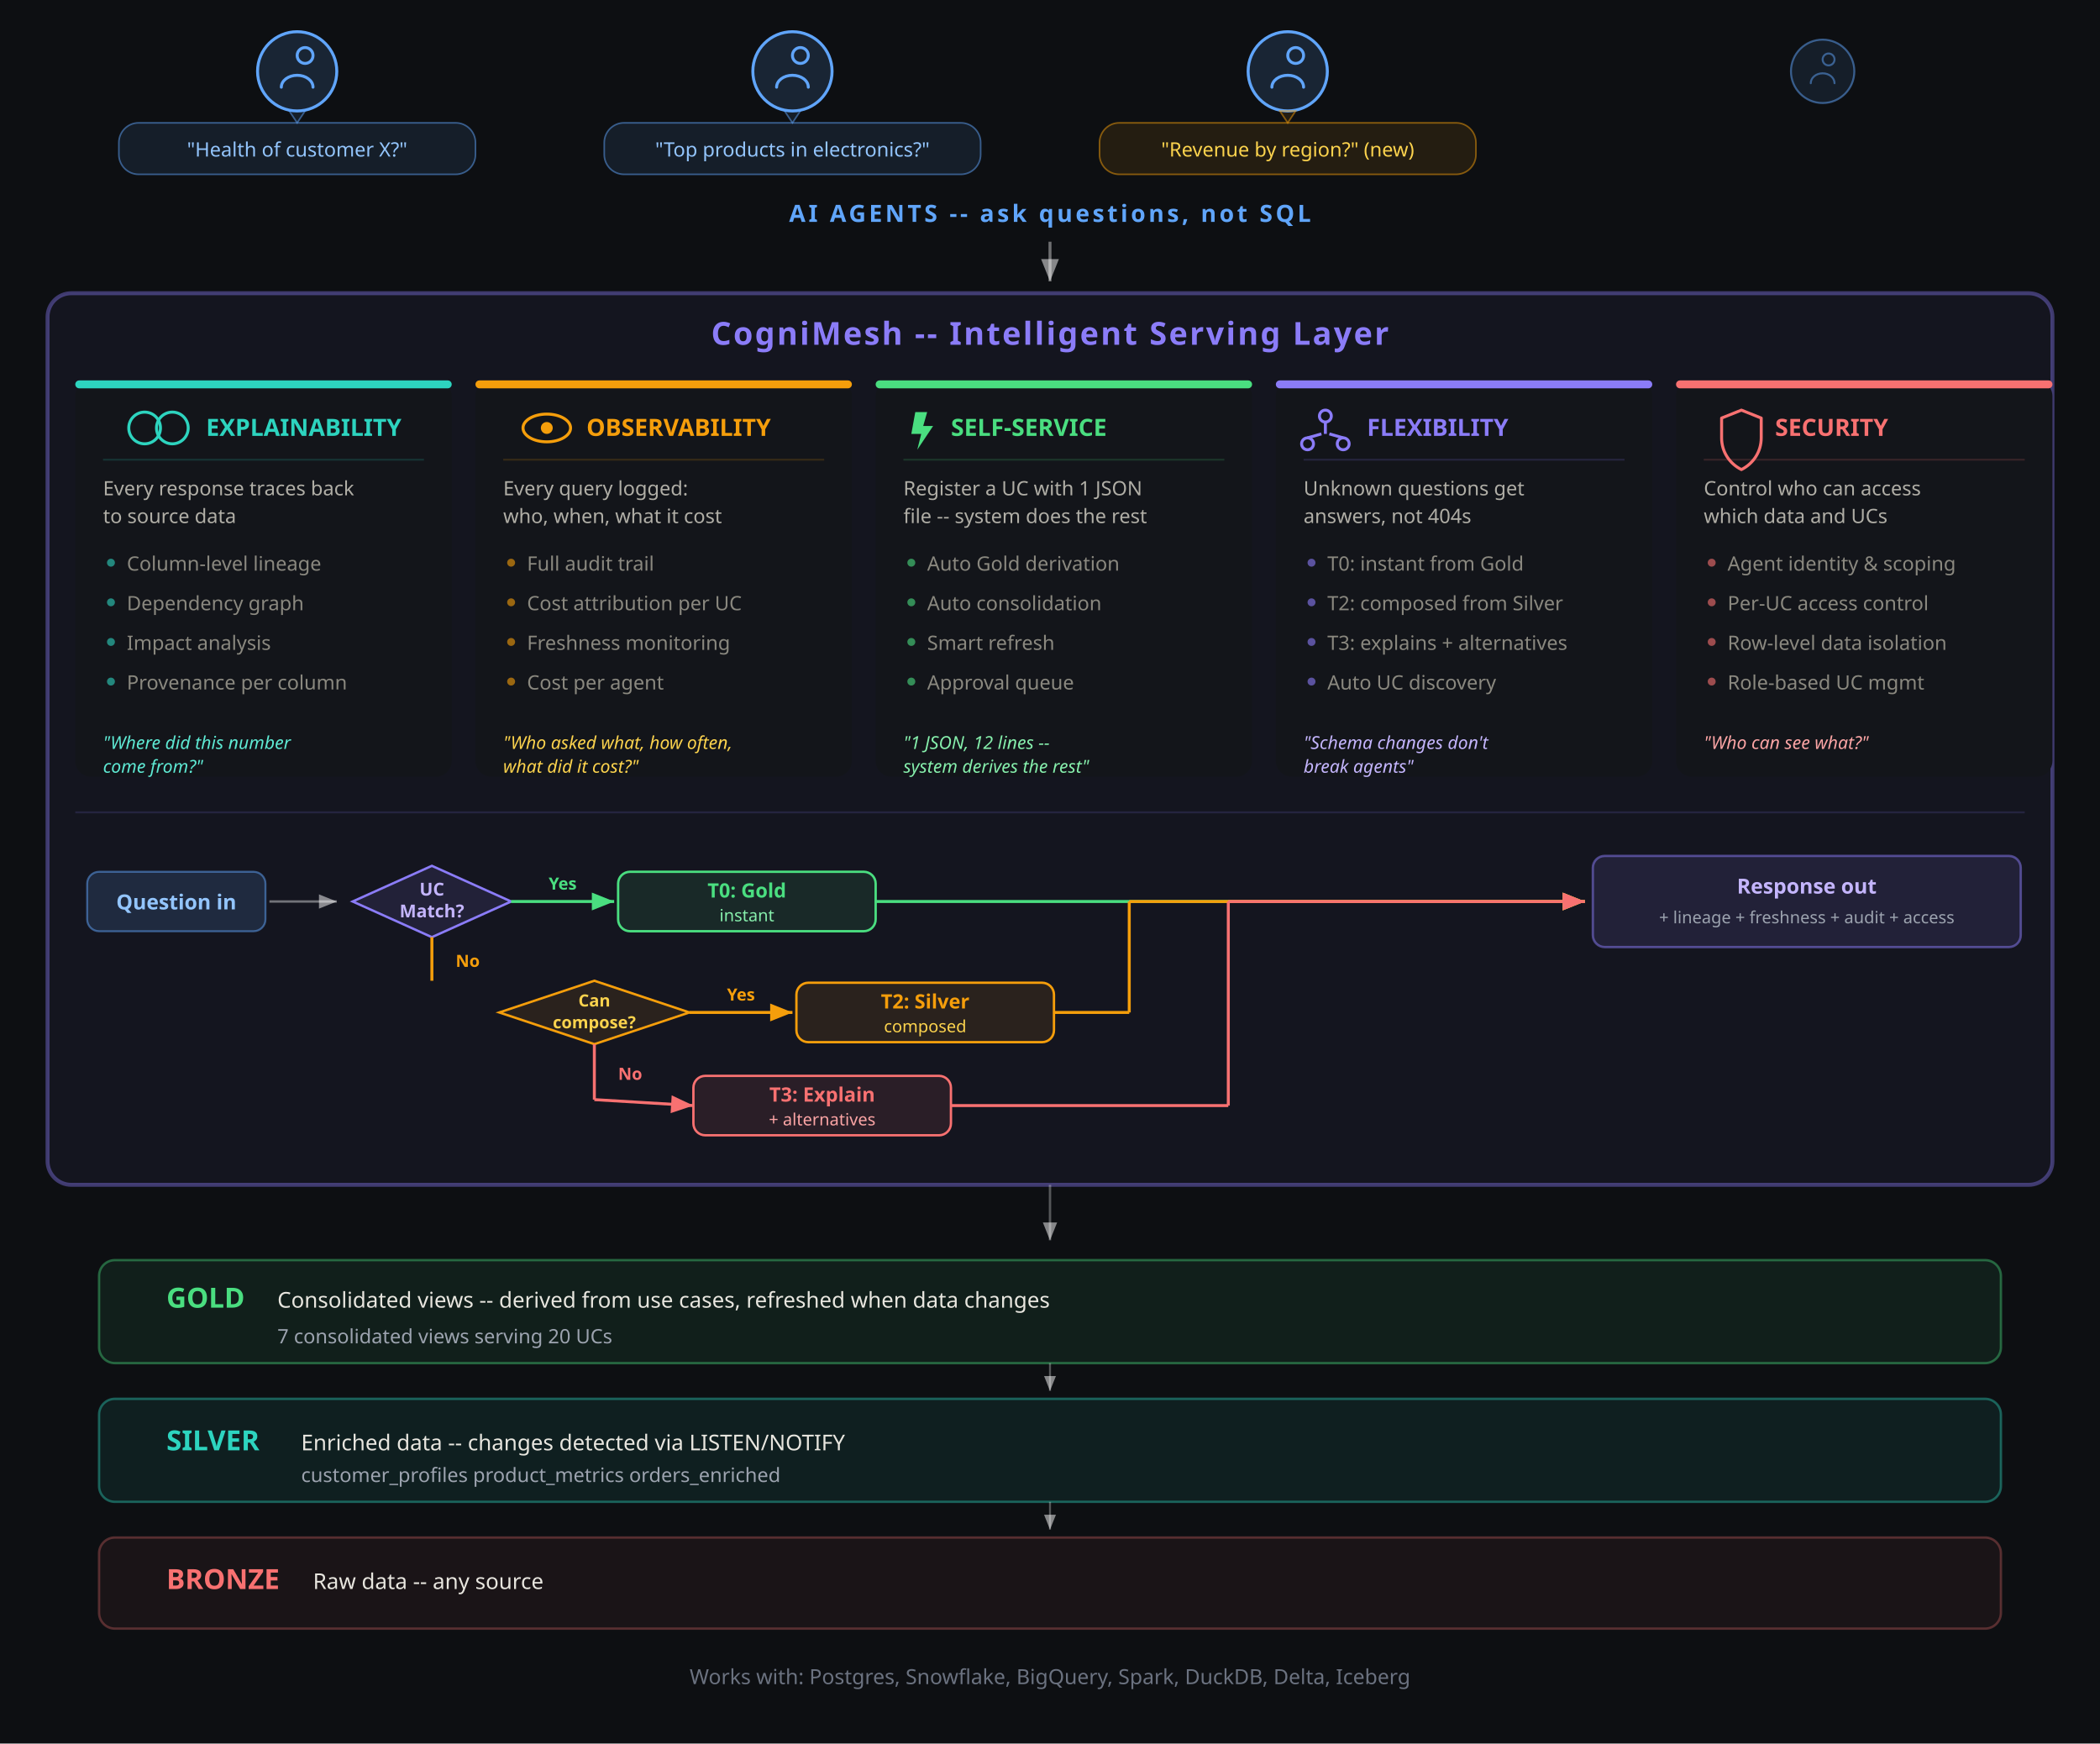
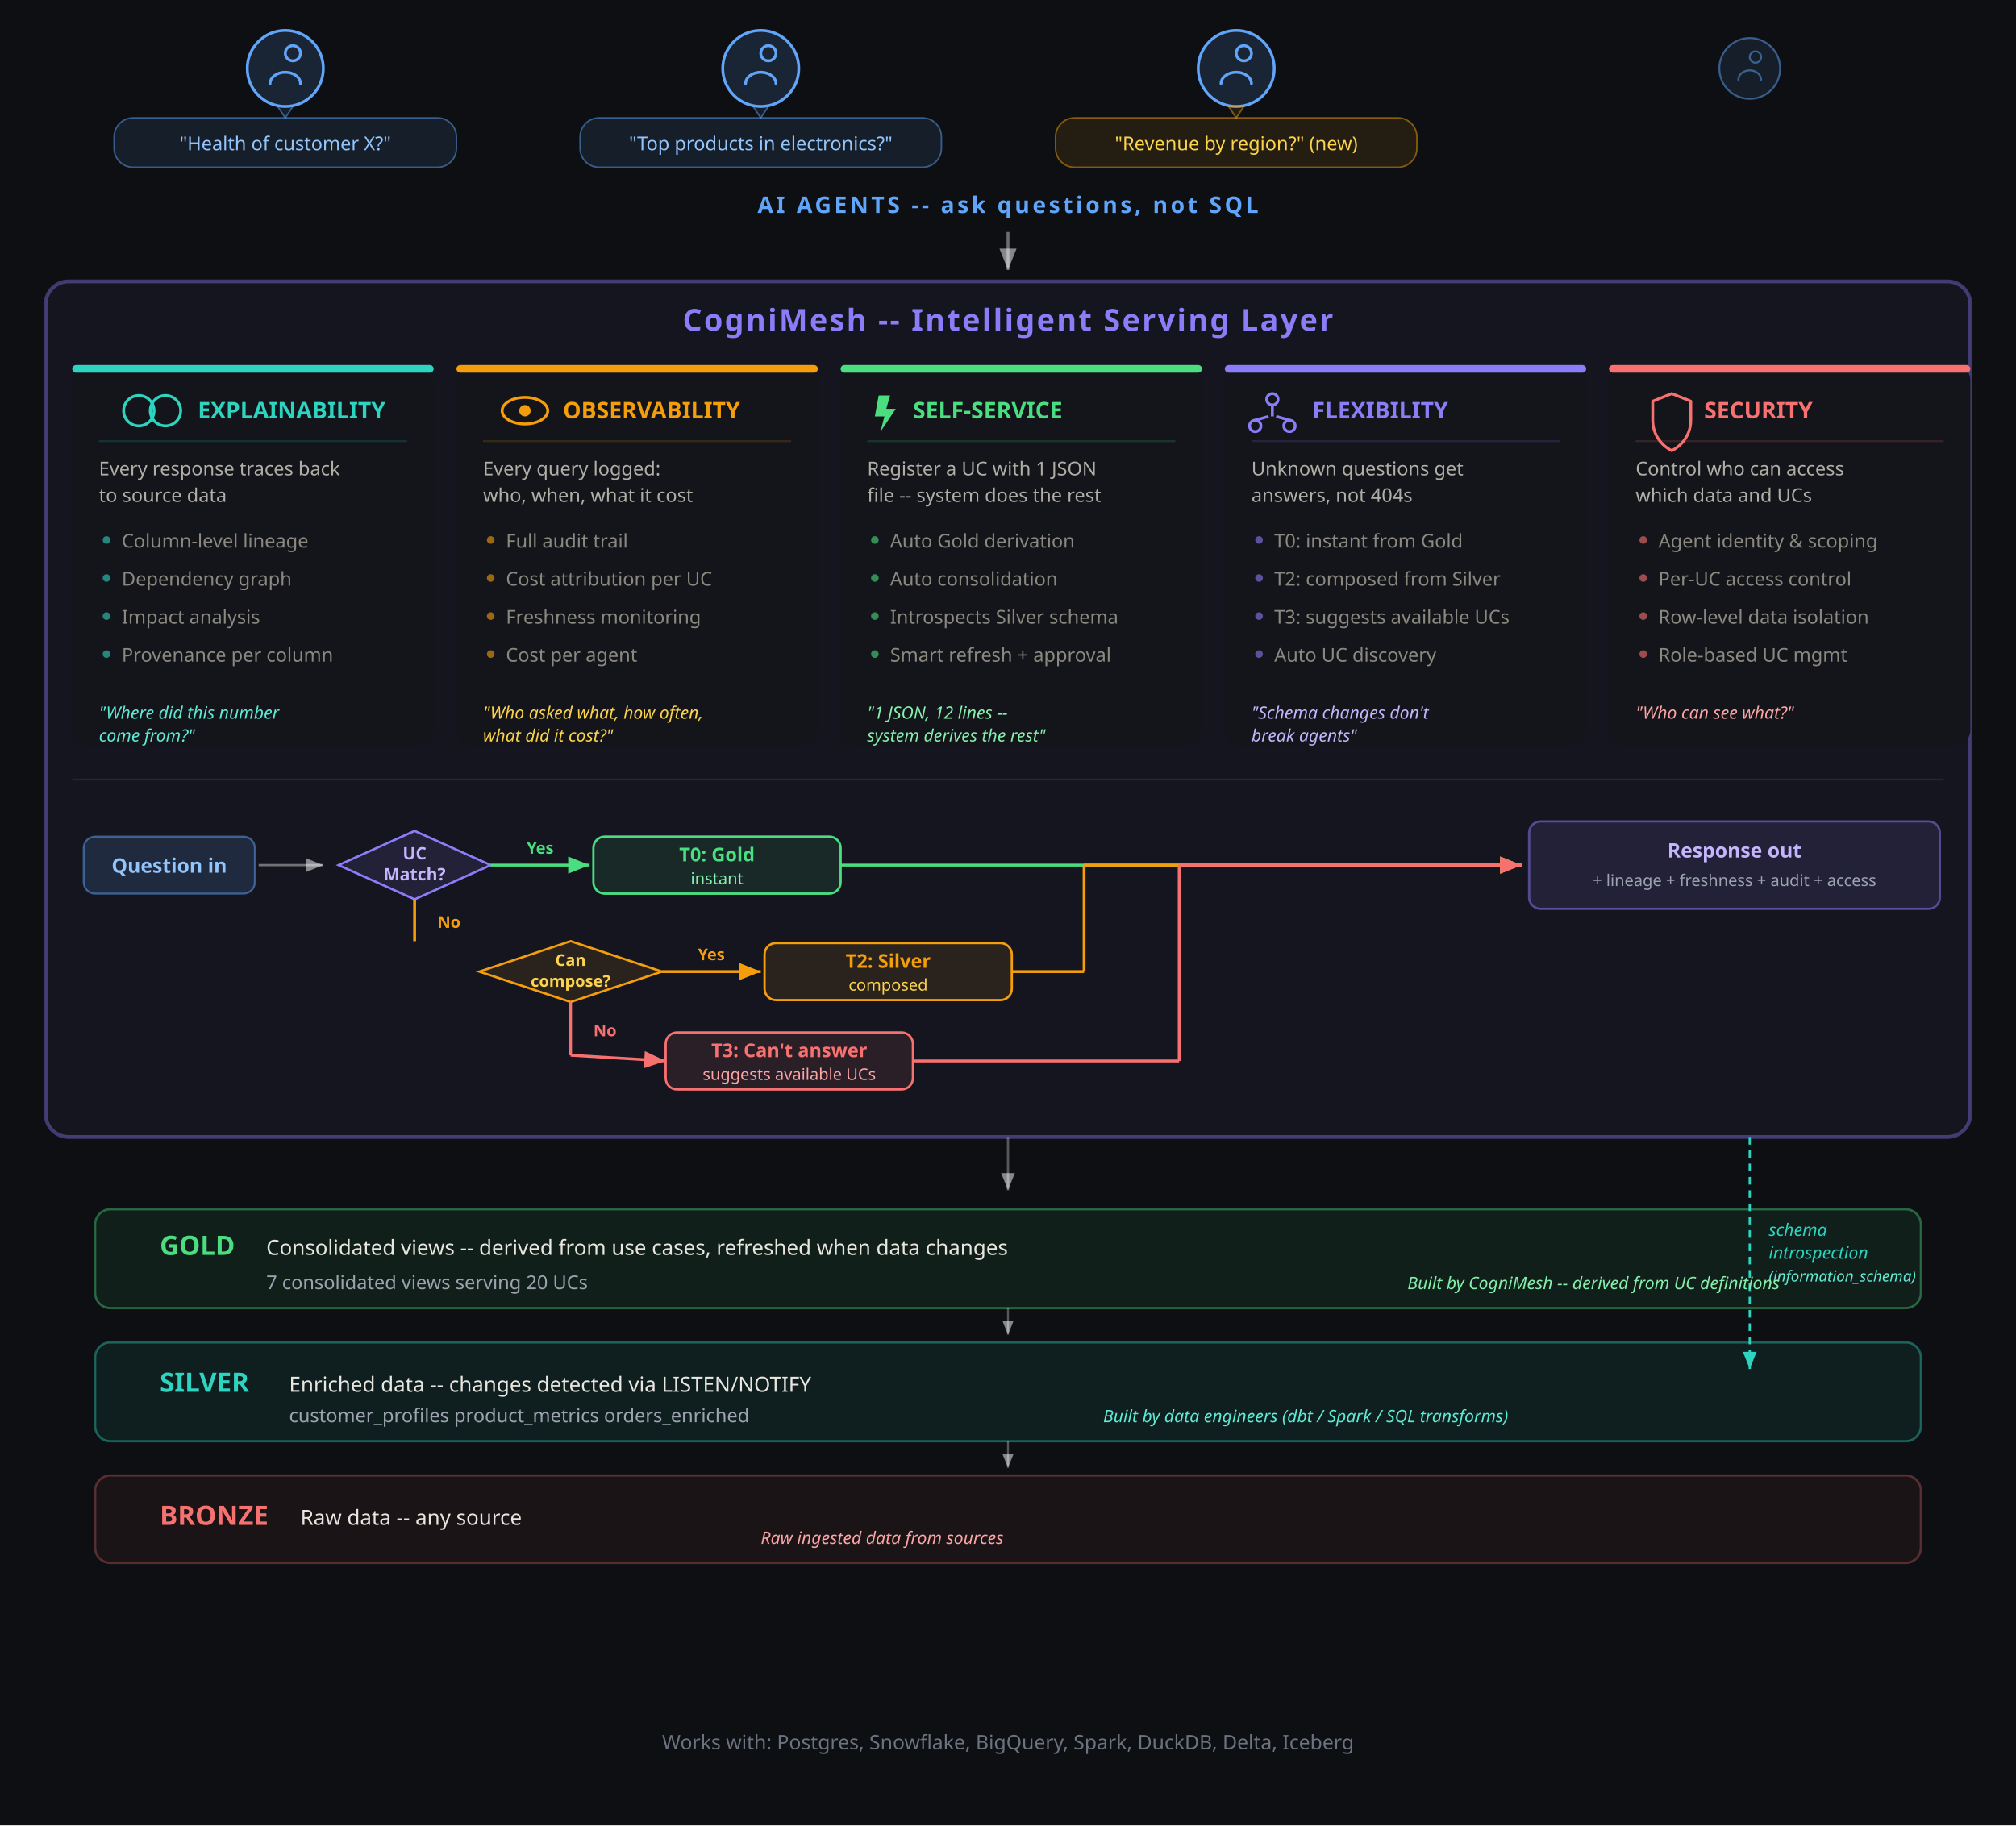
- <svg xmlns="http://www.w3.org/2000/svg" viewBox="0 0 1060 880" width="1060" height="880">
+ <svg xmlns="http://www.w3.org/2000/svg" viewBox="0 0 1060 960" width="1060" height="960">
  <defs>
    <marker id="arrow" viewBox="0 0 10 8" refX="10" refY="4" markerWidth="8" markerHeight="6" orient="auto-start-reverse">
      <path d="M0,0 L10,4 L0,8 Z" fill="rgba(255,255,255,0.5)" />
    </marker>
    <marker id="arrowPurple" viewBox="0 0 10 8" refX="10" refY="4" markerWidth="8" markerHeight="6" orient="auto-start-reverse">
      <path d="M0,0 L10,4 L0,8 Z" fill="rgba(139,124,248,0.7)" />
    </marker>
    <marker id="arrowGreen" viewBox="0 0 10 8" refX="10" refY="4" markerWidth="8" markerHeight="6" orient="auto-start-reverse">
      <path d="M0,0 L10,4 L0,8 Z" fill="#4ade80" />
    </marker>
    <marker id="arrowAmber" viewBox="0 0 10 8" refX="10" refY="4" markerWidth="8" markerHeight="6" orient="auto-start-reverse">
      <path d="M0,0 L10,4 L0,8 Z" fill="#f59e0b" />
    </marker>
    <marker id="arrowCoral" viewBox="0 0 10 8" refX="10" refY="4" markerWidth="8" markerHeight="6" orient="auto-start-reverse">
      <path d="M0,0 L10,4 L0,8 Z" fill="#f87171" />
    </marker>
+     <marker id="arrowTeal" viewBox="0 0 10 8" refX="10" refY="4" markerWidth="8" markerHeight="6" orient="auto-start-reverse">
+       <path d="M0,0 L10,4 L0,8 Z" fill="#2dd4bf" />
+     </marker>
  </defs>
-   <rect width="1060" height="880" fill="#0d0f12" />
+   <rect width="1060" height="960" fill="#0d0f12" />
  <circle cx="150" cy="36" r="20" fill="rgba(96,165,250,0.15)" stroke="#60a5fa" stroke-width="1.5" />
  <path d="M150,28 a4,4 0 1,1 0,0.01 M142,44 a8,6 0 0,1 16,0" fill="none" stroke="#60a5fa" stroke-width="1.5" stroke-linecap="round" />
  <rect x="60" y="62" width="180" height="26" rx="10" fill="rgba(96,165,250,0.1)" stroke="#60a5fa" stroke-width="0.8" stroke-opacity="0.5" />
  <path d="M150,62 l-4,-6 l8,0 Z" fill="rgba(96,165,250,0.1)" stroke="#60a5fa" stroke-width="0.8" stroke-opacity="0.5" />
  <text x="150" y="79" text-anchor="middle" fill="#93c5fd" font-size="10" font-family="system-ui,sans-serif">"Health of customer X?"</text>
  <circle cx="400" cy="36" r="20" fill="rgba(96,165,250,0.15)" stroke="#60a5fa" stroke-width="1.5" />
  <path d="M400,28 a4,4 0 1,1 0,0.01 M392,44 a8,6 0 0,1 16,0" fill="none" stroke="#60a5fa" stroke-width="1.5" stroke-linecap="round" />
  <rect x="305" y="62" width="190" height="26" rx="10" fill="rgba(96,165,250,0.1)" stroke="#60a5fa" stroke-width="0.8" stroke-opacity="0.5" />
  <path d="M400,62 l-4,-6 l8,0 Z" fill="rgba(96,165,250,0.1)" stroke="#60a5fa" stroke-width="0.8" stroke-opacity="0.5" />
  <text x="400" y="79" text-anchor="middle" fill="#93c5fd" font-size="10" font-family="system-ui,sans-serif">"Top products in electronics?"</text>
  <circle cx="650" cy="36" r="20" fill="rgba(96,165,250,0.15)" stroke="#60a5fa" stroke-width="1.5" />
  <path d="M650,28 a4,4 0 1,1 0,0.01 M642,44 a8,6 0 0,1 16,0" fill="none" stroke="#60a5fa" stroke-width="1.5" stroke-linecap="round" />
  <rect x="555" y="62" width="190" height="26" rx="10" fill="rgba(245,158,11,0.1)" stroke="#f59e0b" stroke-width="0.8" stroke-opacity="0.5" />
  <path d="M650,62 l-4,-6 l8,0 Z" fill="rgba(245,158,11,0.1)" stroke="#f59e0b" stroke-width="0.8" stroke-opacity="0.5" />
  <text x="650" y="79" text-anchor="middle" fill="#fcd34d" font-size="10" font-family="system-ui,sans-serif">"Revenue by region?" (new)</text>
  <circle cx="920" cy="36" r="16" fill="rgba(96,165,250,0.1)" stroke="#60a5fa" stroke-width="1" stroke-opacity="0.5" />
  <path d="M920,30 a3,3 0 1,1 0,0.01 M914,42 a6,5 0 0,1 12,0" fill="none" stroke="#60a5fa" stroke-width="1" stroke-opacity="0.5" stroke-linecap="round" />
  <text x="530" y="112" text-anchor="middle" fill="#60a5fa" font-size="12" font-weight="bold" font-family="system-ui,sans-serif" letter-spacing="1.5">AI AGENTS -- ask questions, not SQL</text>
  <line x1="530" y1="122" x2="530" y2="142" stroke="rgba(255,255,255,0.4)" stroke-width="1.5" marker-end="url(#arrow)" />
  <rect x="24" y="148" width="1012" height="450" rx="12" fill="rgba(139,124,248,0.06)" stroke="#8b7cf8" stroke-width="2" stroke-opacity="0.4" />
  <text x="530" y="174" text-anchor="middle" fill="#8b7cf8" font-size="16" font-weight="bold" font-family="system-ui,sans-serif" letter-spacing="1">CogniMesh -- Intelligent Serving Layer</text>
  <rect x="38" y="192" width="190" height="200" rx="8" fill="#13151a" />
  <rect x="38" y="192" width="190" height="4" rx="2" fill="#2dd4bf" />
  <circle cx="73" cy="216" r="8" fill="none" stroke="#2dd4bf" stroke-width="1.5" />
  <circle cx="87" cy="216" r="8" fill="none" stroke="#2dd4bf" stroke-width="1.5" />
  <text x="104" y="220" fill="#2dd4bf" font-size="12" font-weight="bold" font-family="system-ui,sans-serif">EXPLAINABILITY</text>
  <line x1="52" y1="232" x2="214" y2="232" stroke="rgba(45,212,191,0.15)" stroke-width="1" />
  <text x="52" y="250" fill="#b0aea6" font-size="10" font-family="system-ui,sans-serif">Every response traces back</text>
  <text x="52" y="264" fill="#b0aea6" font-size="10" font-family="system-ui,sans-serif">to source data</text>
  <circle cx="56" cy="284" r="2" fill="#2dd4bf" fill-opacity="0.6" />
  <text x="64" y="288" fill="#8a887f" font-size="10" font-family="system-ui,sans-serif">Column-level lineage</text>
  <circle cx="56" cy="304" r="2" fill="#2dd4bf" fill-opacity="0.6" />
  <text x="64" y="308" fill="#8a887f" font-size="10" font-family="system-ui,sans-serif">Dependency graph</text>
  <circle cx="56" cy="324" r="2" fill="#2dd4bf" fill-opacity="0.6" />
  <text x="64" y="328" fill="#8a887f" font-size="10" font-family="system-ui,sans-serif">Impact analysis</text>
  <circle cx="56" cy="344" r="2" fill="#2dd4bf" fill-opacity="0.6" />
  <text x="64" y="348" fill="#8a887f" font-size="10" font-family="system-ui,sans-serif">Provenance per column</text>
  <text x="52" y="378" fill="#5eead4" font-size="9" font-family="system-ui,sans-serif" font-style="italic">"Where did this number</text>
  <text x="52" y="390" fill="#5eead4" font-size="9" font-family="system-ui,sans-serif" font-style="italic"> come from?"</text>
  <rect x="240" y="192" width="190" height="200" rx="8" fill="#13151a" />
  <rect x="240" y="192" width="190" height="4" rx="2" fill="#f59e0b" />
  <ellipse cx="276" cy="216" rx="12" ry="7" fill="none" stroke="#f59e0b" stroke-width="1.5" />
  <circle cx="276" cy="216" r="3" fill="#f59e0b" />
  <text x="296" y="220" fill="#f59e0b" font-size="12" font-weight="bold" font-family="system-ui,sans-serif">OBSERVABILITY</text>
  <line x1="254" y1="232" x2="416" y2="232" stroke="rgba(245,158,11,0.15)" stroke-width="1" />
  <text x="254" y="250" fill="#b0aea6" font-size="10" font-family="system-ui,sans-serif">Every query logged:</text>
  <text x="254" y="264" fill="#b0aea6" font-size="10" font-family="system-ui,sans-serif">who, when, what it cost</text>
  <circle cx="258" cy="284" r="2" fill="#f59e0b" fill-opacity="0.6" />
  <text x="266" y="288" fill="#8a887f" font-size="10" font-family="system-ui,sans-serif">Full audit trail</text>
  <circle cx="258" cy="304" r="2" fill="#f59e0b" fill-opacity="0.6" />
  <text x="266" y="308" fill="#8a887f" font-size="10" font-family="system-ui,sans-serif">Cost attribution per UC</text>
  <circle cx="258" cy="324" r="2" fill="#f59e0b" fill-opacity="0.6" />
  <text x="266" y="328" fill="#8a887f" font-size="10" font-family="system-ui,sans-serif">Freshness monitoring</text>
  <circle cx="258" cy="344" r="2" fill="#f59e0b" fill-opacity="0.6" />
  <text x="266" y="348" fill="#8a887f" font-size="10" font-family="system-ui,sans-serif">Cost per agent</text>
  <text x="254" y="378" fill="#fcd34d" font-size="9" font-family="system-ui,sans-serif" font-style="italic">"Who asked what, how often,</text>
  <text x="254" y="390" fill="#fcd34d" font-size="9" font-family="system-ui,sans-serif" font-style="italic"> what did it cost?"</text>
  <rect x="442" y="192" width="190" height="200" rx="8" fill="#13151a" />
  <rect x="442" y="192" width="190" height="4" rx="2" fill="#4ade80" />
  <path d="M462,208 l6,0 l-2,7 l5,0 l-8,12 l2,-8 l-5,0 Z" fill="#4ade80" />
  <text x="480" y="220" fill="#4ade80" font-size="12" font-weight="bold" font-family="system-ui,sans-serif">SELF-SERVICE</text>
  <line x1="456" y1="232" x2="618" y2="232" stroke="rgba(74,222,128,0.15)" stroke-width="1" />
  <text x="456" y="250" fill="#b0aea6" font-size="10" font-family="system-ui,sans-serif">Register a UC with 1 JSON</text>
  <text x="456" y="264" fill="#b0aea6" font-size="10" font-family="system-ui,sans-serif">file -- system does the rest</text>
  <circle cx="460" cy="284" r="2" fill="#4ade80" fill-opacity="0.6" />
  <text x="468" y="288" fill="#8a887f" font-size="10" font-family="system-ui,sans-serif">Auto Gold derivation</text>
  <circle cx="460" cy="304" r="2" fill="#4ade80" fill-opacity="0.6" />
  <text x="468" y="308" fill="#8a887f" font-size="10" font-family="system-ui,sans-serif">Auto consolidation</text>
  <circle cx="460" cy="324" r="2" fill="#4ade80" fill-opacity="0.6" />
-   <text x="468" y="328" fill="#8a887f" font-size="10" font-family="system-ui,sans-serif">Smart refresh</text>
+   <text x="468" y="328" fill="#8a887f" font-size="10" font-family="system-ui,sans-serif">Introspects Silver schema</text>
  <circle cx="460" cy="344" r="2" fill="#4ade80" fill-opacity="0.6" />
-   <text x="468" y="348" fill="#8a887f" font-size="10" font-family="system-ui,sans-serif">Approval queue</text>
+   <text x="468" y="348" fill="#8a887f" font-size="10" font-family="system-ui,sans-serif">Smart refresh + approval</text>
  <text x="456" y="378" fill="#86efac" font-size="9" font-family="system-ui,sans-serif" font-style="italic">"1 JSON, 12 lines --</text>
  <text x="456" y="390" fill="#86efac" font-size="9" font-family="system-ui,sans-serif" font-style="italic"> system derives the rest"</text>
  <rect x="644" y="192" width="190" height="200" rx="8" fill="#13151a" />
  <rect x="644" y="192" width="190" height="4" rx="2" fill="#8b7cf8" />
  <circle cx="669" cy="210" r="3" fill="none" stroke="#8b7cf8" stroke-width="1.5" />
  <line x1="669" y1="213" x2="669" y2="219" stroke="#8b7cf8" stroke-width="1.5" />
  <circle cx="660" cy="224" r="3" fill="none" stroke="#8b7cf8" stroke-width="1.5" />
  <circle cx="678" cy="224" r="3" fill="none" stroke="#8b7cf8" stroke-width="1.5" />
  <line x1="667" y1="219" x2="660" y2="221" stroke="#8b7cf8" stroke-width="1.5" />
  <line x1="671" y1="219" x2="678" y2="221" stroke="#8b7cf8" stroke-width="1.5" />
  <text x="690" y="220" fill="#8b7cf8" font-size="12" font-weight="bold" font-family="system-ui,sans-serif">FLEXIBILITY</text>
  <line x1="658" y1="232" x2="820" y2="232" stroke="rgba(139,124,248,0.15)" stroke-width="1" />
  <text x="658" y="250" fill="#b0aea6" font-size="10" font-family="system-ui,sans-serif">Unknown questions get</text>
  <text x="658" y="264" fill="#b0aea6" font-size="10" font-family="system-ui,sans-serif">answers, not 404s</text>
  <circle cx="662" cy="284" r="2" fill="#8b7cf8" fill-opacity="0.6" />
  <text x="670" y="288" fill="#8a887f" font-size="10" font-family="system-ui,sans-serif">T0: instant from Gold</text>
  <circle cx="662" cy="304" r="2" fill="#8b7cf8" fill-opacity="0.6" />
  <text x="670" y="308" fill="#8a887f" font-size="10" font-family="system-ui,sans-serif">T2: composed from Silver</text>
  <circle cx="662" cy="324" r="2" fill="#8b7cf8" fill-opacity="0.6" />
-   <text x="670" y="328" fill="#8a887f" font-size="10" font-family="system-ui,sans-serif">T3: explains + alternatives</text>
+   <text x="670" y="328" fill="#8a887f" font-size="10" font-family="system-ui,sans-serif">T3: suggests available UCs</text>
  <circle cx="662" cy="344" r="2" fill="#8b7cf8" fill-opacity="0.6" />
  <text x="670" y="348" fill="#8a887f" font-size="10" font-family="system-ui,sans-serif">Auto UC discovery</text>
  <text x="658" y="378" fill="#c4b5fd" font-size="9" font-family="system-ui,sans-serif" font-style="italic">"Schema changes don't</text>
  <text x="658" y="390" fill="#c4b5fd" font-size="9" font-family="system-ui,sans-serif" font-style="italic"> break agents"</text>
  <rect x="846" y="192" width="190" height="200" rx="8" fill="#13151a" />
  <rect x="846" y="192" width="190" height="4" rx="2" fill="#f87171" />
  <path d="M879,207 l-10,4 v10 c0,7 4,13 10,16 c6,-3 10,-9 10,-16 v-10 Z" fill="none" stroke="#f87171" stroke-width="1.5" stroke-linejoin="round" />
  <text x="896" y="220" fill="#f87171" font-size="12" font-weight="bold" font-family="system-ui,sans-serif">SECURITY</text>
  <line x1="860" y1="232" x2="1022" y2="232" stroke="rgba(248,113,113,0.15)" stroke-width="1" />
  <text x="860" y="250" fill="#b0aea6" font-size="10" font-family="system-ui,sans-serif">Control who can access</text>
  <text x="860" y="264" fill="#b0aea6" font-size="10" font-family="system-ui,sans-serif">which data and UCs</text>
  <circle cx="864" cy="284" r="2" fill="#f87171" fill-opacity="0.6" />
  <text x="872" y="288" fill="#8a887f" font-size="10" font-family="system-ui,sans-serif">Agent identity &amp; scoping</text>
  <circle cx="864" cy="304" r="2" fill="#f87171" fill-opacity="0.6" />
  <text x="872" y="308" fill="#8a887f" font-size="10" font-family="system-ui,sans-serif">Per-UC access control</text>
  <circle cx="864" cy="324" r="2" fill="#f87171" fill-opacity="0.6" />
  <text x="872" y="328" fill="#8a887f" font-size="10" font-family="system-ui,sans-serif">Row-level data isolation</text>
  <circle cx="864" cy="344" r="2" fill="#f87171" fill-opacity="0.6" />
  <text x="872" y="348" fill="#8a887f" font-size="10" font-family="system-ui,sans-serif">Role-based UC mgmt</text>
  <text x="860" y="378" fill="#fca5a5" font-size="9" font-family="system-ui,sans-serif" font-style="italic">"Who can see what?"</text>
  <line x1="38" y1="410" x2="1022" y2="410" stroke="rgba(139,124,248,0.15)" stroke-width="1" />
  <rect x="44" y="440" width="90" height="30" rx="6" fill="rgba(96,165,250,0.15)" stroke="#60a5fa" stroke-width="1" stroke-opacity="0.5" />
  <text x="89" y="459" text-anchor="middle" fill="#93c5fd" font-size="10.5" font-weight="bold" font-family="system-ui,sans-serif">Question in</text>
  <line x1="136" y1="455" x2="170" y2="455" stroke="rgba(255,255,255,0.4)" stroke-width="1.2" marker-end="url(#arrow)" />
  <polygon points="218,437 258,455 218,473 178,455" fill="rgba(139,124,248,0.12)" stroke="#8b7cf8" stroke-width="1.2" />
  <text x="218" y="452" text-anchor="middle" fill="#c4b5fd" font-size="9" font-weight="bold" font-family="system-ui,sans-serif">UC</text>
  <text x="218" y="463" text-anchor="middle" fill="#c4b5fd" font-size="9" font-weight="bold" font-family="system-ui,sans-serif">Match?</text>
  <line x1="258" y1="455" x2="310" y2="455" stroke="#4ade80" stroke-width="1.5" marker-end="url(#arrowGreen)" />
  <text x="284" y="449" text-anchor="middle" fill="#4ade80" font-size="8.5" font-weight="bold" font-family="system-ui,sans-serif">Yes</text>
  <rect x="312" y="440" width="130" height="30" rx="6" fill="rgba(74,222,128,0.1)" stroke="#4ade80" stroke-width="1.2" />
  <text x="377" y="453" text-anchor="middle" fill="#4ade80" font-size="10" font-weight="bold" font-family="system-ui,sans-serif">T0: Gold</text>
  <text x="377" y="465" text-anchor="middle" fill="#86efac" font-size="8.5" font-family="system-ui,sans-serif">instant</text>
  <line x1="442" y1="455" x2="800" y2="455" stroke="#4ade80" stroke-width="1.5" marker-end="url(#arrowGreen)" />
  <line x1="218" y1="473" x2="218" y2="495" stroke="#f59e0b" stroke-width="1.5" />
  <text x="230" y="488" fill="#f59e0b" font-size="8.5" font-weight="bold" font-family="system-ui,sans-serif">No</text>
  <polygon points="300,495 348,511 300,527 252,511" fill="rgba(245,158,11,0.1)" stroke="#f59e0b" stroke-width="1.2" />
  <text x="300" y="508" text-anchor="middle" fill="#fcd34d" font-size="8.5" font-weight="bold" font-family="system-ui,sans-serif">Can</text>
  <text x="300" y="519" text-anchor="middle" fill="#fcd34d" font-size="8.5" font-weight="bold" font-family="system-ui,sans-serif">compose?</text>
  <line x1="348" y1="511" x2="400" y2="511" stroke="#f59e0b" stroke-width="1.5" marker-end="url(#arrowAmber)" />
  <text x="374" y="505" text-anchor="middle" fill="#f59e0b" font-size="8.5" font-weight="bold" font-family="system-ui,sans-serif">Yes</text>
  <rect x="402" y="496" width="130" height="30" rx="6" fill="rgba(245,158,11,0.1)" stroke="#f59e0b" stroke-width="1.2" />
  <text x="467" y="509" text-anchor="middle" fill="#f59e0b" font-size="10" font-weight="bold" font-family="system-ui,sans-serif">T2: Silver</text>
  <text x="467" y="521" text-anchor="middle" fill="#fcd34d" font-size="8.5" font-family="system-ui,sans-serif">composed</text>
  <line x1="532" y1="511" x2="570" y2="511" stroke="#f59e0b" stroke-width="1.5" />
  <line x1="570" y1="511" x2="570" y2="455" stroke="#f59e0b" stroke-width="1.5" />
  <line x1="570" y1="455" x2="800" y2="455" stroke="#f59e0b" stroke-width="1.5" marker-end="url(#arrowAmber)" />
  <line x1="300" y1="527" x2="300" y2="555" stroke="#f87171" stroke-width="1.5" />
  <text x="312" y="545" fill="#f87171" font-size="8.5" font-weight="bold" font-family="system-ui,sans-serif">No</text>
  <rect x="350" y="543" width="130" height="30" rx="6" fill="rgba(248,113,113,0.1)" stroke="#f87171" stroke-width="1.2" />
-   <text x="415" y="556" text-anchor="middle" fill="#f87171" font-size="10" font-weight="bold" font-family="system-ui,sans-serif">T3: Explain</text>
-   <text x="415" y="568" text-anchor="middle" fill="#fca5a5" font-size="8.5" font-family="system-ui,sans-serif">+ alternatives</text>
+   <text x="415" y="556" text-anchor="middle" fill="#f87171" font-size="10" font-weight="bold" font-family="system-ui,sans-serif">T3: Can't answer</text>
+   <text x="415" y="568" text-anchor="middle" fill="#fca5a5" font-size="8.5" font-family="system-ui,sans-serif">suggests available UCs</text>
  <line x1="300" y1="555" x2="350" y2="558" stroke="#f87171" stroke-width="1.5" marker-end="url(#arrowCoral)" />
  <line x1="480" y1="558" x2="620" y2="558" stroke="#f87171" stroke-width="1.5" />
  <line x1="620" y1="558" x2="620" y2="455" stroke="#f87171" stroke-width="1.5" />
  <line x1="620" y1="455" x2="800" y2="455" stroke="#f87171" stroke-width="1.5" marker-end="url(#arrowCoral)" />
  <rect x="804" y="432" width="216" height="46" rx="6" fill="rgba(139,124,248,0.12)" stroke="#8b7cf8" stroke-width="1.2" stroke-opacity="0.5" />
  <text x="912" y="451" text-anchor="middle" fill="#c4b5fd" font-size="10.5" font-weight="bold" font-family="system-ui,sans-serif">Response out</text>
  <text x="912" y="466" text-anchor="middle" fill="#9ca3af" font-size="8.5" font-family="system-ui,sans-serif">+ lineage + freshness + audit + access</text>
  <line x1="530" y1="598" x2="530" y2="626" stroke="rgba(255,255,255,0.3)" stroke-width="1.2" marker-end="url(#arrow)" />
  <rect x="50" y="636" width="960" height="52" rx="8" fill="rgba(74,222,128,0.08)" stroke="#4ade80" stroke-width="1.2" stroke-opacity="0.4" />
  <text x="84" y="660" fill="#4ade80" font-size="14" font-weight="bold" font-family="system-ui,sans-serif">GOLD</text>
  <text x="140" y="660" fill="#e8e6df" font-size="11" font-family="system-ui,sans-serif">Consolidated views -- derived from use cases, refreshed when data changes</text>
  <text x="140" y="678" fill="#9ca3af" font-size="10" font-family="system-ui,sans-serif">7 consolidated views serving 20 UCs</text>
  <line x1="530" y1="688" x2="530" y2="702" stroke="rgba(255,255,255,0.3)" stroke-width="1" marker-end="url(#arrow)" />
  <rect x="50" y="706" width="960" height="52" rx="8" fill="rgba(45,212,191,0.08)" stroke="#2dd4bf" stroke-width="1.2" stroke-opacity="0.4" />
  <text x="84" y="732" fill="#2dd4bf" font-size="14" font-weight="bold" font-family="system-ui,sans-serif">SILVER</text>
  <text x="152" y="732" fill="#e8e6df" font-size="11" font-family="system-ui,sans-serif">Enriched data -- changes detected via LISTEN/NOTIFY</text>
  <text x="152" y="748" fill="#9ca3af" font-size="10" font-family="system-ui,sans-serif">customer_profiles  product_metrics  orders_enriched</text>
  <line x1="530" y1="758" x2="530" y2="772" stroke="rgba(255,255,255,0.3)" stroke-width="1" marker-end="url(#arrow)" />
  <rect x="50" y="776" width="960" height="46" rx="8" fill="rgba(248,113,113,0.06)" stroke="#f87171" stroke-width="1.2" stroke-opacity="0.3" />
  <text x="84" y="802" fill="#f87171" font-size="14" font-weight="bold" font-family="system-ui,sans-serif">BRONZE</text>
  <text x="158" y="802" fill="#e8e6df" font-size="11" font-family="system-ui,sans-serif">Raw data -- any source</text>
-   <text x="530" y="850" text-anchor="middle" fill="#6b7280" font-size="10.5" font-family="system-ui,sans-serif">Works with: Postgres, Snowflake, BigQuery, Spark, DuckDB, Delta, Iceberg</text>
+   <line x1="920" y1="598" x2="920" y2="720" stroke="#2dd4bf" stroke-width="1.2" stroke-dasharray="4,3" marker-end="url(#arrowTeal)" />
+   <text x="930" y="650" fill="#2dd4bf" font-size="9" font-family="system-ui,sans-serif" font-style="italic">schema</text>
+   <text x="930" y="662" fill="#2dd4bf" font-size="9" font-family="system-ui,sans-serif" font-style="italic">introspection</text>
+   <text x="930" y="674" fill="#5eead4" font-size="8" font-family="system-ui,sans-serif" font-style="italic">(information_schema)</text>
+   <text x="740" y="678" fill="#86efac" font-size="9" font-family="system-ui,sans-serif" font-style="italic">Built by CogniMesh -- derived from UC definitions</text>
+   <text x="580" y="748" fill="#5eead4" font-size="9" font-family="system-ui,sans-serif" font-style="italic">Built by data engineers (dbt / Spark / SQL transforms)</text>
+   <text x="400" y="812" fill="#fca5a5" font-size="9" font-family="system-ui,sans-serif" font-style="italic">Raw ingested data from sources</text>
+   <text x="530" y="920" text-anchor="middle" fill="#6b7280" font-size="10.5" font-family="system-ui,sans-serif">Works with: Postgres, Snowflake, BigQuery, Spark, DuckDB, Delta, Iceberg</text>
</svg>
